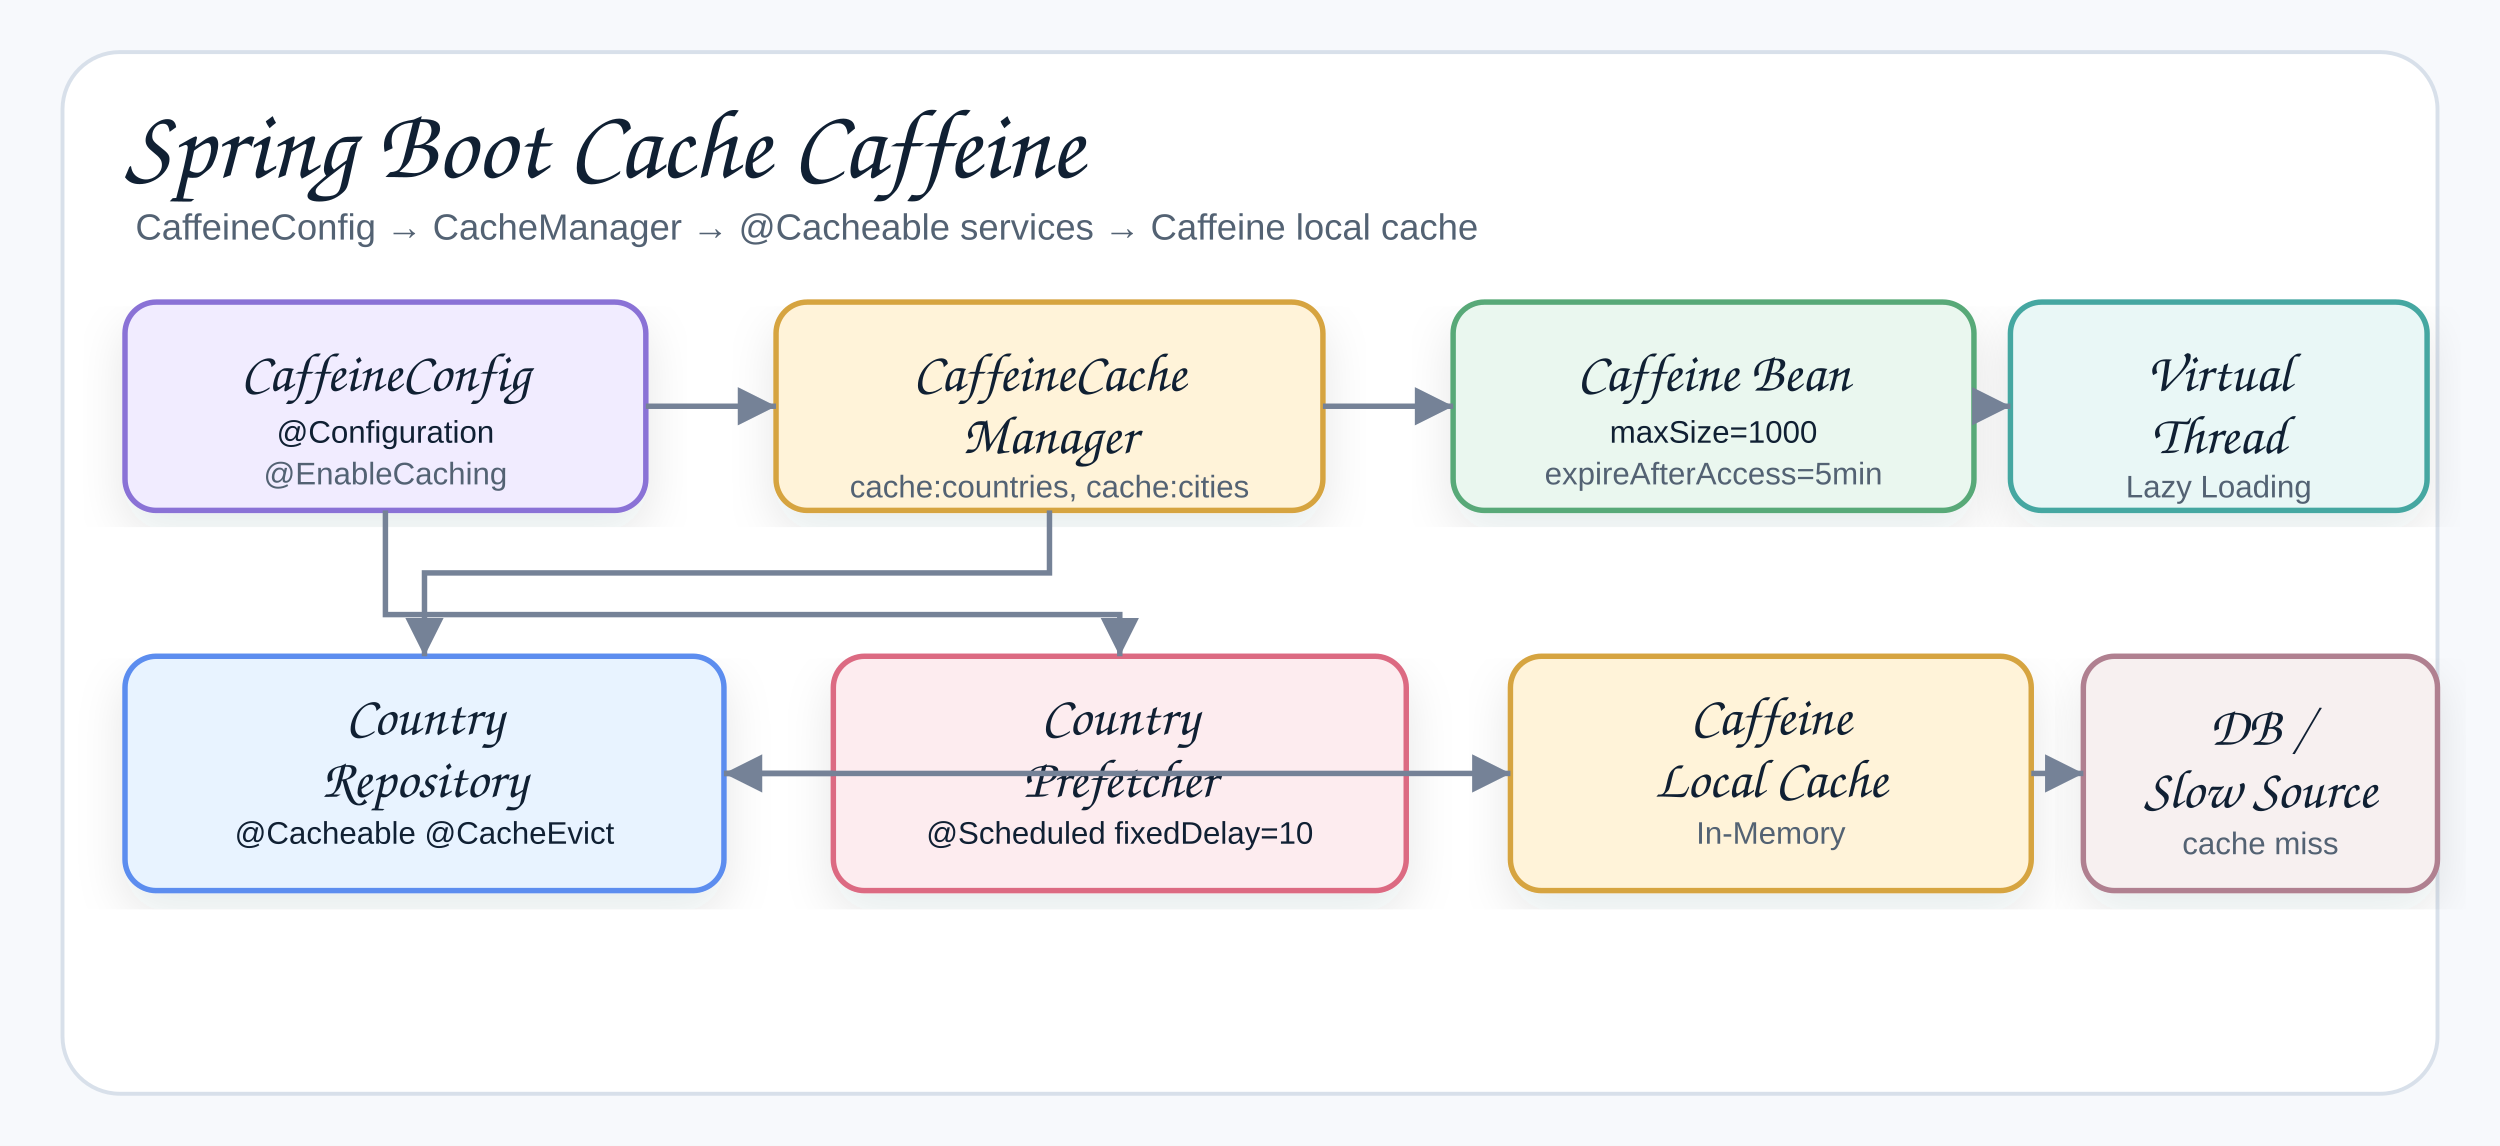
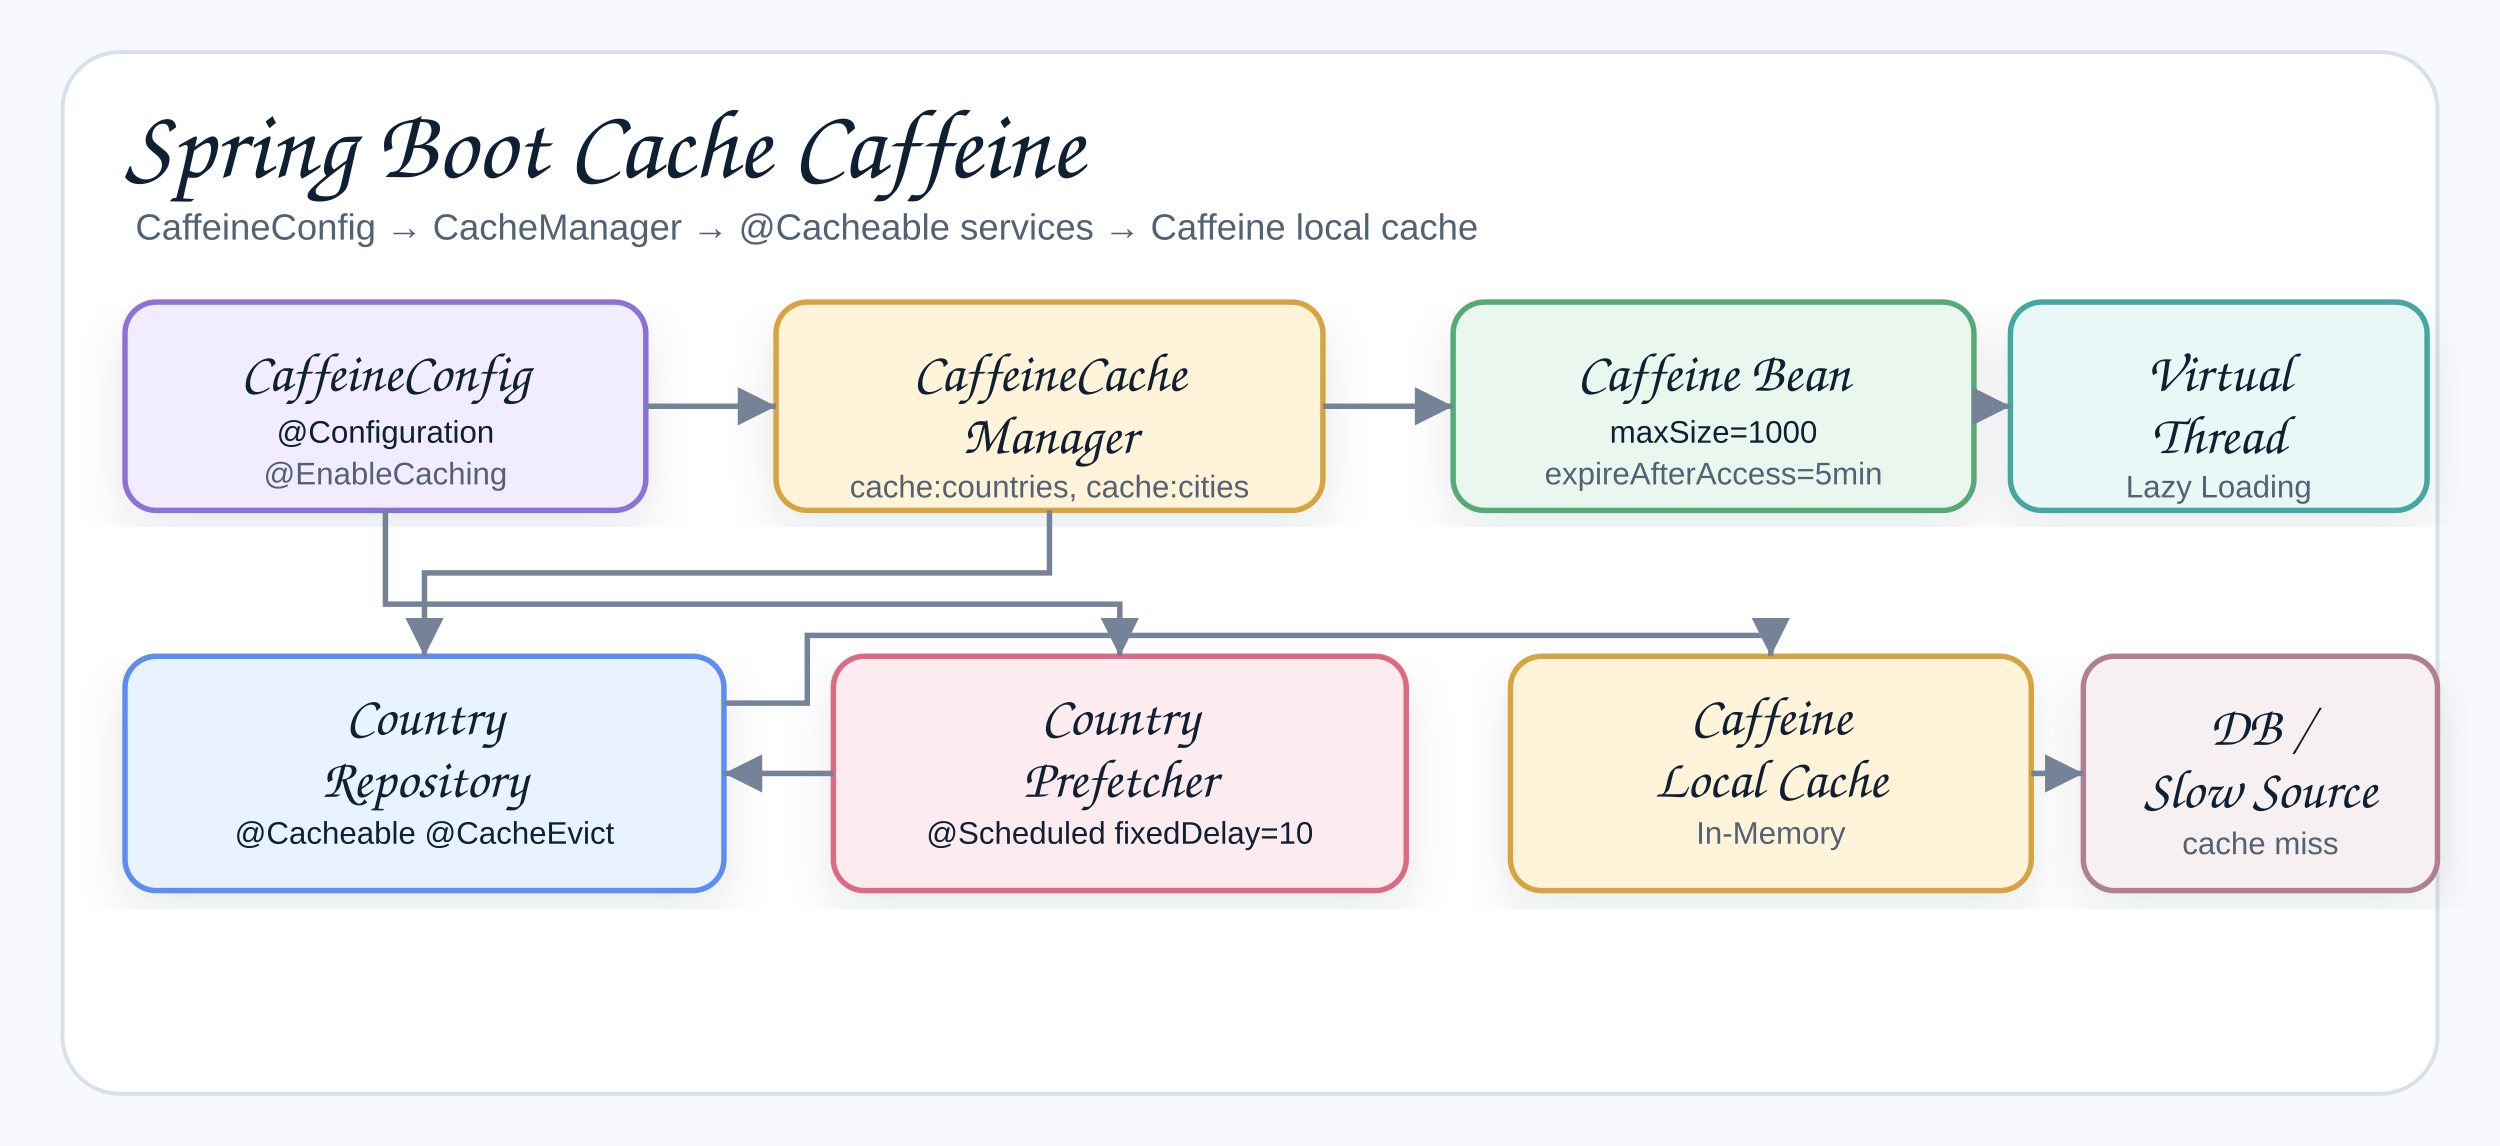
<svg xmlns="http://www.w3.org/2000/svg" width="960" height="440" viewBox="0 0 960 440" role="img" aria-label="Spring Boot Cache Caffeine Architecture">
  <defs>
    <filter id="shadow" x="-8%" y="-8%" width="116%" height="116%">
      <feDropShadow dx="0" dy="8" stdDeviation="9" flood-color="#1f2937" flood-opacity="0.10" />
    </filter>
    <marker id="arrow" markerWidth="9" markerHeight="9" refX="8" refY="4.5" orient="auto" markerUnits="strokeWidth">
      <path d="M1,1 L8,4.5 L1,8 Z" fill="#758297" />
    </marker>
    <style>
    .canvas{fill:#f7f9fc}.frame{fill:#fff;stroke:#d8e0ea;stroke-width:1.5}
    .title{font-family:"Architects Daughter","Comic Sans MS","Comic Sans",cursive;font-size:38px;font-weight:400;fill:#102033}
    .subtitle{font-family:"Comic Sans MS","Comic Sans","Comic Neue",Arial,sans-serif;font-size:14px;font-weight:400;fill:#536273}
    .smallLabel{font-family:"Architects Daughter","Comic Sans MS","Comic Sans",cursive;font-size:21px;font-weight:400;fill:#102033}
    .mono{font-family:"Comic Sans MS","Comic Sans","Comic Neue",Arial,sans-serif;font-size:12px;font-weight:400;fill:#102033}
    .small{font-family:"Comic Sans MS","Comic Sans","Comic Neue",Arial,sans-serif;font-size:12px;font-weight:400;fill:#536273}
    .card{stroke-width:2.1;filter:url(#shadow)}
    .line{stroke:#758297;stroke-width:2.1;fill:none;marker-end:url(#arrow)}
  </style>
  </defs>
  <rect class="canvas" width="960" height="440" />
  <rect class="frame" x="24" y="20" width="912" height="400" rx="22" />
  <text class="title" x="48" y="68">Spring Boot Cache Caffeine</text>
  <text class="subtitle" x="52" y="92">CaffeineConfig → CacheManager → @Cacheable services → Caffeine local cache</text>
  <g transform="translate(48,116)">
    <rect class="card" x="0" y="0" width="200" height="80" rx="12" fill="#F1ECFF" stroke="#8A72D6" />
    <text class="smallLabel" x="100" y="34" text-anchor="middle">CaffeineConfig</text>
    <text class="mono" x="100" y="54" text-anchor="middle">@Configuration</text>
    <text class="small" x="100" y="70" text-anchor="middle">@EnableCaching</text>
  </g>
  <g transform="translate(298,116)">
    <rect class="card" x="0" y="0" width="210" height="80" rx="12" fill="#FFF3D9" stroke="#D6A441" />
    <text class="smallLabel" x="105" y="34" text-anchor="middle">CaffeineCache</text>
    <text class="smallLabel" x="105" y="58" text-anchor="middle">Manager</text>
    <text class="small" x="105" y="75" text-anchor="middle">cache:countries, cache:cities</text>
  </g>
  <g transform="translate(558,116)">
    <rect class="card" x="0" y="0" width="200" height="80" rx="12" fill="#EAF7EF" stroke="#58A978" />
    <text class="smallLabel" x="100" y="34" text-anchor="middle">Caffeine Bean</text>
    <text class="mono" x="100" y="54" text-anchor="middle">maxSize=1000</text>
    <text class="small" x="100" y="70" text-anchor="middle">expireAfterAccess=5min</text>
  </g>
  <g transform="translate(772,116)">
    <rect class="card" x="0" y="0" width="160" height="80" rx="12" fill="#E9F7F6" stroke="#45A7A1" />
    <text class="smallLabel" x="80" y="34" text-anchor="middle">Virtual</text>
    <text class="smallLabel" x="80" y="58" text-anchor="middle">Thread</text>
    <text class="small" x="80" y="75" text-anchor="middle">Lazy Loading</text>
  </g>
  <g transform="translate(48,252)">
    <rect class="card" x="0" y="0" width="230" height="90" rx="12" fill="#E8F3FF" stroke="#5B8DEF" />
    <text class="smallLabel" x="115" y="30" text-anchor="middle">Country</text>
    <text class="smallLabel" x="115" y="54" text-anchor="middle">Repository</text>
    <text class="mono" x="115" y="72" text-anchor="middle">@Cacheable @CacheEvict</text>
  </g>
  <g transform="translate(320,252)">
    <rect class="card" x="0" y="0" width="220" height="90" rx="12" fill="#FDECEF" stroke="#DC6B82" />
    <text class="smallLabel" x="110" y="30" text-anchor="middle">Country</text>
    <text class="smallLabel" x="110" y="54" text-anchor="middle">Prefetcher</text>
    <text class="mono" x="110" y="72" text-anchor="middle">@Scheduled fixedDelay=10</text>
  </g>
  <g transform="translate(580,252)">
    <rect class="card" x="0" y="0" width="200" height="90" rx="12" fill="#FFF3D9" stroke="#D6A441" />
    <text class="smallLabel" x="100" y="30" text-anchor="middle">Caffeine</text>
    <text class="smallLabel" x="100" y="54" text-anchor="middle">Local Cache</text>
    <text class="small" x="100" y="72" text-anchor="middle">In-Memory</text>
  </g>
  <g transform="translate(800,252)">
    <rect class="card" x="0" y="0" width="136" height="90" rx="12" fill="#f7f0f0" stroke="#b08090" />
    <text class="smallLabel" x="68" y="34" text-anchor="middle">DB /</text>
    <text class="smallLabel" x="68" y="58" text-anchor="middle">Slow Source</text>
    <text class="small" x="68" y="76" text-anchor="middle">cache miss</text>
  </g>
  <path class="line" d="M248,156 L298,156" />
  <path class="line" d="M508,156 L558,156" />
  <path class="line" d="M758,156 L772,156" />
  <path class="line" d="M403,196 L403,220 L163,220 L163,252" />
-   <path class="line" d="M148,196 L148,236 L430,236 L430,252" />
-   <path class="line" d="M278,297 L580,297" />
+   <path class="line" d="M148,196 L148,232 L430,232 L430,252" />
  <path class="line" d="M320,297 L278,297" />
+   <path class="line" d="M278,270 L310,270 L310,244 L680,244 L680,252" />
  <path class="line" d="M780,297 L800,297" />
</svg>
